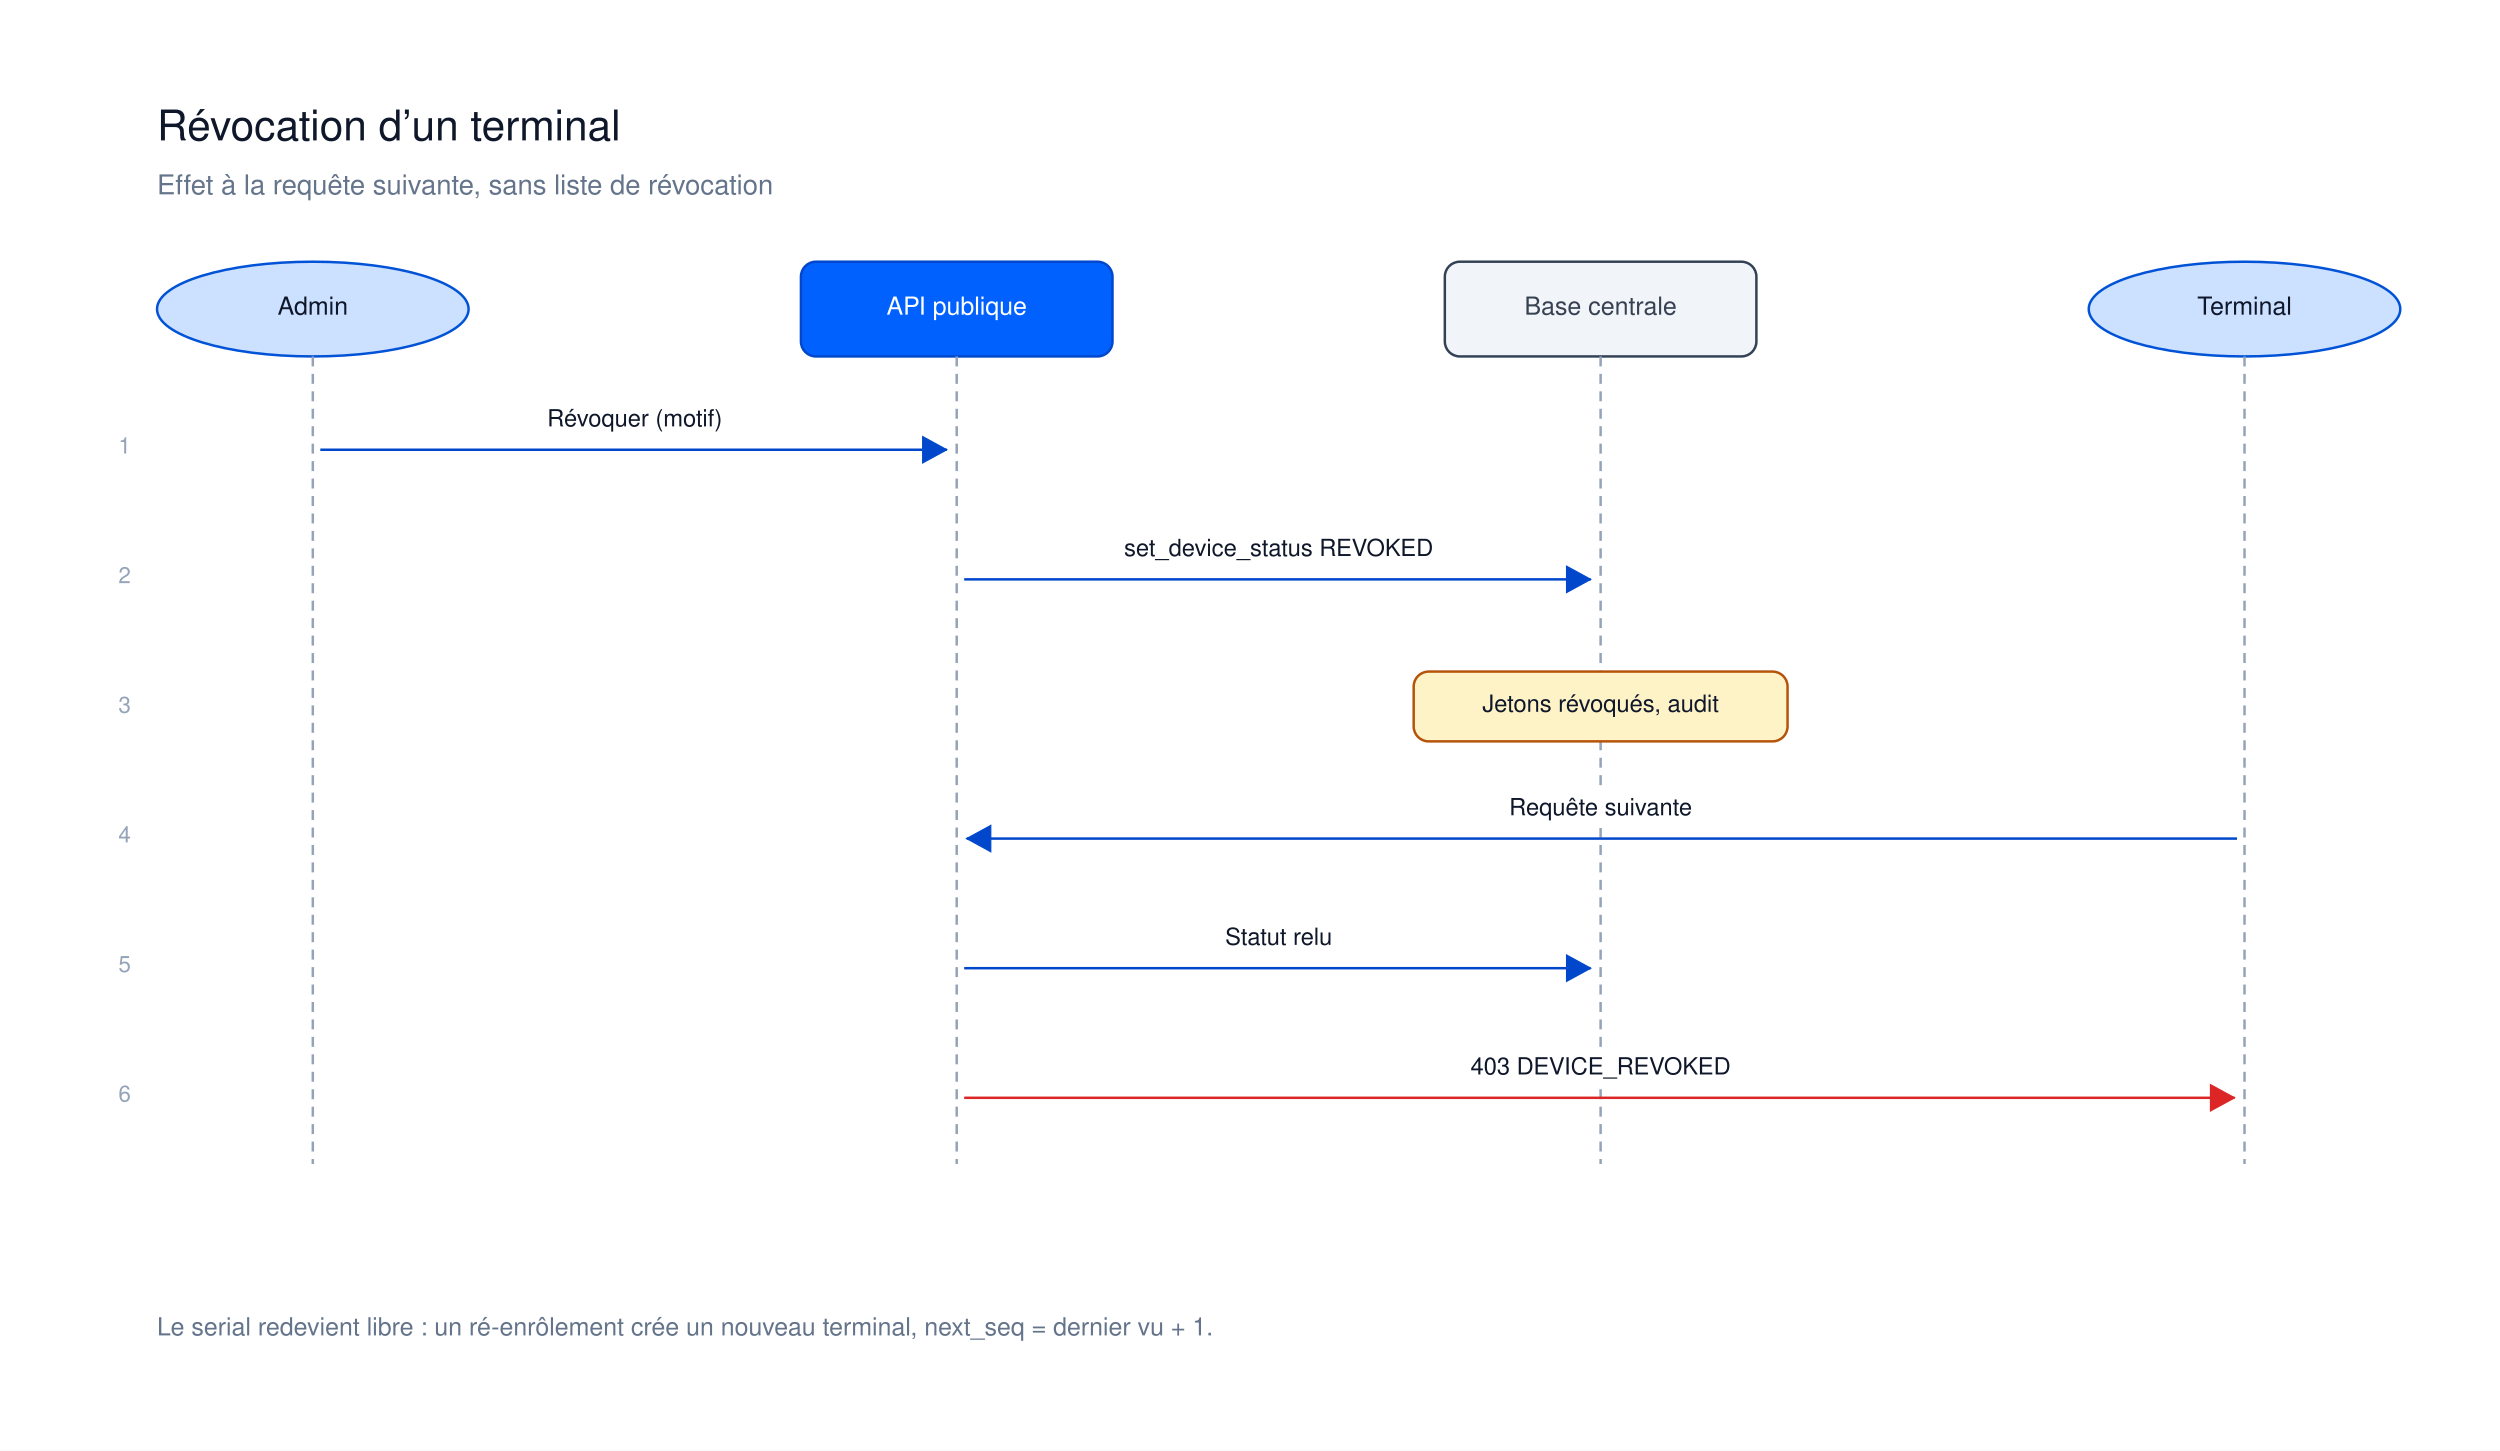
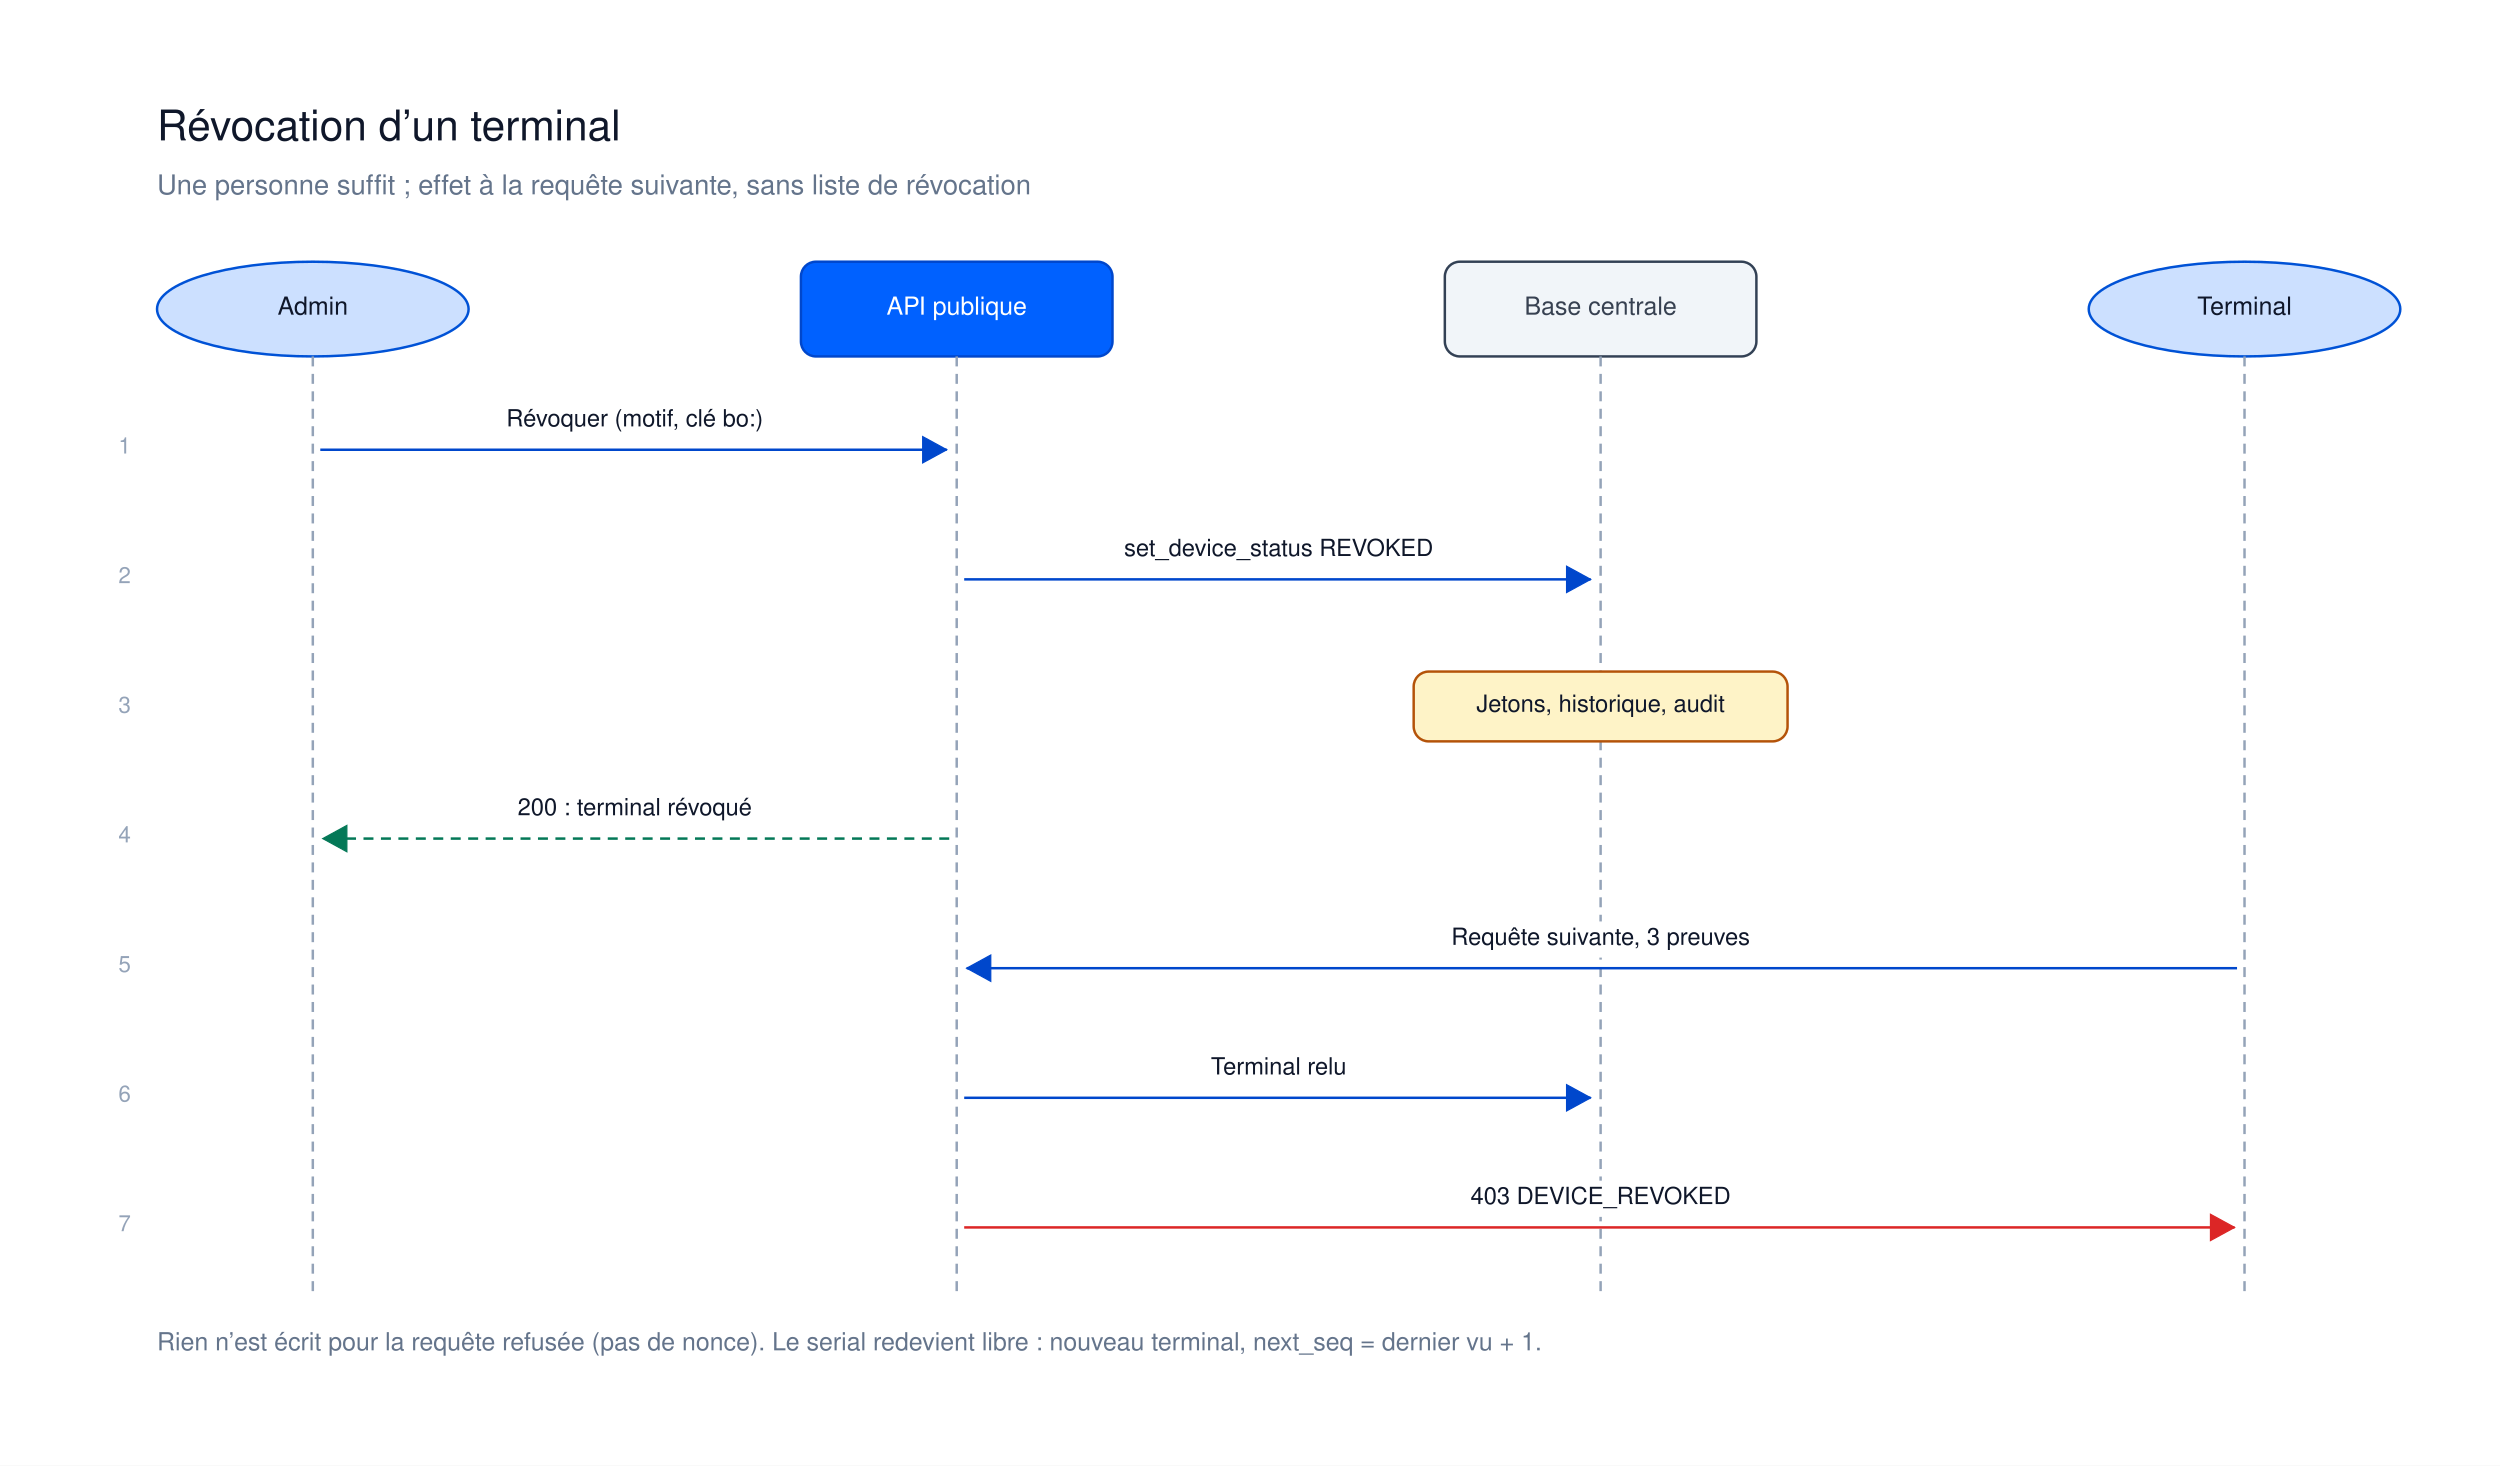
- <svg xmlns="http://www.w3.org/2000/svg" width="2006" height="1164" viewBox="0 0 2006 1164">
+ <svg xmlns="http://www.w3.org/2000/svg" width="2006" height="1176" viewBox="0 0 2006 1176">
  <rect width="100%" height="100%" fill="#FFFFFF" />
  <g transform="translate(66,50)">
    <ellipse cx="185.0" cy="198.0" rx="125.0" ry="38.0" fill="#CCE0FF" stroke="#0052D6" stroke-width="2" />
-     <polyline points="185.0,236 185.0,884" fill="none" stroke="#94A3B8" stroke-width="2" stroke-dasharray="8,6" />
+     <polyline points="185.0,236 185.0,988" fill="none" stroke="#94A3B8" stroke-width="2" stroke-dasharray="8,6" />
    <rect x="576.667" y="160" width="250" height="76" rx="12" ry="12" fill="#0061FF" stroke="#0047CC" stroke-width="2" />
-     <polyline points="701.667,236 701.667,884" fill="none" stroke="#94A3B8" stroke-width="2" stroke-dasharray="8,6" />
+     <polyline points="701.667,236 701.667,988" fill="none" stroke="#94A3B8" stroke-width="2" stroke-dasharray="8,6" />
    <rect x="1093.333" y="160" width="250" height="76" rx="12" ry="12" fill="#F1F5F9" stroke="#334155" stroke-width="2" />
-     <polyline points="1218.333,236 1218.333,884" fill="none" stroke="#94A3B8" stroke-width="2" stroke-dasharray="8,6" />
+     <polyline points="1218.333,236 1218.333,988" fill="none" stroke="#94A3B8" stroke-width="2" stroke-dasharray="8,6" />
    <ellipse cx="1735.0" cy="198.0" rx="125.0" ry="38.0" fill="#CCE0FF" stroke="#0052D6" stroke-width="2" />
-     <polyline points="1735.0,236 1735.0,884" fill="none" stroke="#94A3B8" stroke-width="2" stroke-dasharray="8,6" />
+     <polyline points="1735.0,236 1735.0,988" fill="none" stroke="#94A3B8" stroke-width="2" stroke-dasharray="8,6" />
    <polyline points="191.0,310.88 693.667,310.88" fill="none" stroke="#0047CC" stroke-width="2" />
    <polygon points="693.667,310.88 674.36,321.427 674.36,300.333" fill="#0047CC" stroke="#0047CC" stroke-width="1" />
-     <rect x="350.133" y="273.88" width="186.4" height="28" rx="0" ry="0" fill="#FFFFFF" stroke="#FFFFFF" stroke-width="1" />
+     <rect x="303.333" y="273.88" width="280.0" height="28" rx="0" ry="0" fill="#FFFFFF" stroke="#FFFFFF" stroke-width="1" />
    <polyline points="707.667,414.88 1210.333,414.88" fill="none" stroke="#0047CC" stroke-width="2" />
    <polygon points="1210.333,414.88 1191.027,425.427 1191.027,404.333" fill="#0047CC" stroke="#0047CC" stroke-width="1" />
    <rect x="820.0" y="377.88" width="280.0" height="28" rx="0" ry="0" fill="#FFFFFF" stroke="#FFFFFF" stroke-width="1" />
    <rect x="1068.333" y="488.88" width="300" height="56" rx="12" ry="12" fill="#FEF3C7" stroke="#B45309" stroke-width="2" />
-     <polyline points="1729.0,622.88 709.667,622.88" fill="none" stroke="#0047CC" stroke-width="2" />
-     <polygon points="709.667,622.88 728.973,612.333 728.973,633.427" fill="#0047CC" stroke="#0047CC" stroke-width="1" />
-     <rect x="1125.133" y="585.88" width="186.4" height="28" rx="0" ry="0" fill="#FFFFFF" stroke="#FFFFFF" stroke-width="1" />
-     <polyline points="707.667,726.88 1210.333,726.88" fill="none" stroke="#0047CC" stroke-width="2" />
-     <polygon points="1210.333,726.88 1191.027,737.427 1191.027,716.333" fill="#0047CC" stroke="#0047CC" stroke-width="1" />
-     <rect x="892.8" y="689.88" width="134.4" height="28" rx="0" ry="0" fill="#FFFFFF" stroke="#FFFFFF" stroke-width="1" />
-     <polyline points="707.667,830.88 1727.0,830.88" fill="none" stroke="#DC2626" stroke-width="2" />
-     <polygon points="1727.0,830.88 1707.693,841.427 1707.693,820.333" fill="#DC2626" stroke="#DC2626" stroke-width="1" />
-     <rect x="1114.733" y="793.88" width="207.2" height="28" rx="0" ry="0" fill="#FFFFFF" stroke="#FFFFFF" stroke-width="1" />
+     <polyline points="695.667,622.88 193.0,622.88" fill="none" stroke="#047857" stroke-width="2" stroke-dasharray="8,6" />
+     <polygon points="193.0,622.88 212.307,612.333 212.307,633.427" fill="#047857" stroke="#047857" stroke-width="1" />
+     <rect x="318.933" y="585.88" width="248.8" height="28" rx="0" ry="0" fill="#FFFFFF" stroke="#FFFFFF" stroke-width="1" />
+     <polyline points="1729.0,726.88 709.667,726.88" fill="none" stroke="#0047CC" stroke-width="2" />
+     <polygon points="709.667,726.88 728.973,716.333 728.973,737.427" fill="#0047CC" stroke="#0047CC" stroke-width="1" />
+     <rect x="1067.933" y="689.88" width="300.8" height="28" rx="0" ry="0" fill="#FFFFFF" stroke="#FFFFFF" stroke-width="1" />
+     <polyline points="707.667,830.88 1210.333,830.88" fill="none" stroke="#0047CC" stroke-width="2" />
+     <polygon points="1210.333,830.88 1191.027,841.427 1191.027,820.333" fill="#0047CC" stroke="#0047CC" stroke-width="1" />
+     <rect x="882.4" y="793.88" width="155.2" height="28" rx="0" ry="0" fill="#FFFFFF" stroke="#FFFFFF" stroke-width="1" />
+     <polyline points="707.667,934.88 1727.0,934.88" fill="none" stroke="#DC2626" stroke-width="2" />
+     <polygon points="1727.0,934.88 1707.693,945.427 1707.693,924.333" fill="#DC2626" stroke="#DC2626" stroke-width="1" />
+     <rect x="1114.733" y="897.88" width="207.2" height="28" rx="0" ry="0" fill="#FFFFFF" stroke="#FFFFFF" stroke-width="1" />
    <text x="60" y="62.65" font-family="Helvetica Neue, Helvetica, Arial, sans-serif" font-size="34" font-weight="400" fill="#0F172A" text-anchor="start">Révocation d’un terminal</text>
-     <text x="60" y="105.95" font-family="Helvetica Neue, Helvetica, Arial, sans-serif" font-size="22" font-weight="400" fill="#64748B" text-anchor="start">Effet à la requête suivante, sans liste de révocation</text>
+     <text x="60" y="105.95" font-family="Helvetica Neue, Helvetica, Arial, sans-serif" font-size="22" font-weight="400" fill="#64748B" text-anchor="start">Une personne suffit ; effet à la requête suivante, sans liste de révocation</text>
    <text x="185.0" y="202.5" font-family="Helvetica Neue, Helvetica, Arial, sans-serif" font-size="20" font-weight="400" fill="#0F172A" text-anchor="middle">Admin</text>
    <text x="701.667" y="202.5" font-family="Helvetica Neue, Helvetica, Arial, sans-serif" font-size="20" font-weight="400" fill="#FFFFFF" text-anchor="middle">API publique</text>
    <text x="1218.333" y="202.5" font-family="Helvetica Neue, Helvetica, Arial, sans-serif" font-size="20" font-weight="400" fill="#374151" text-anchor="middle">Base centrale</text>
    <text x="1735.0" y="202.5" font-family="Helvetica Neue, Helvetica, Arial, sans-serif" font-size="20" font-weight="400" fill="#0F172A" text-anchor="middle">Terminal</text>
-     <text x="443.333" y="292.155" font-family="Helvetica Neue, Helvetica, Arial, sans-serif" font-size="19" font-weight="400" fill="#0F172A" text-anchor="middle">Révoquer (motif)</text>
+     <text x="443.333" y="292.155" font-family="Helvetica Neue, Helvetica, Arial, sans-serif" font-size="19" font-weight="400" fill="#0F172A" text-anchor="middle">Révoquer (motif, clé bo:)</text>
    <text x="34.0" y="313.93" font-family="Helvetica Neue, Helvetica, Arial, sans-serif" font-size="18" font-weight="400" fill="#94A3B8" text-anchor="middle">1</text>
    <text x="960.0" y="396.155" font-family="Helvetica Neue, Helvetica, Arial, sans-serif" font-size="19" font-weight="400" fill="#0F172A" text-anchor="middle">set_device_status REVOKED</text>
    <text x="34.0" y="417.93" font-family="Helvetica Neue, Helvetica, Arial, sans-serif" font-size="18" font-weight="400" fill="#94A3B8" text-anchor="middle">2</text>
-     <text x="1218.333" y="521.155" font-family="Helvetica Neue, Helvetica, Arial, sans-serif" font-size="19" font-weight="400" fill="#0F172A" text-anchor="middle">Jetons révoqués, audit</text>
+     <text x="1218.333" y="521.155" font-family="Helvetica Neue, Helvetica, Arial, sans-serif" font-size="19" font-weight="400" fill="#0F172A" text-anchor="middle">Jetons, historique, audit</text>
    <text x="34.0" y="521.93" font-family="Helvetica Neue, Helvetica, Arial, sans-serif" font-size="18" font-weight="400" fill="#94A3B8" text-anchor="middle">3</text>
-     <text x="1218.333" y="604.155" font-family="Helvetica Neue, Helvetica, Arial, sans-serif" font-size="19" font-weight="400" fill="#0F172A" text-anchor="middle">Requête suivante</text>
+     <text x="443.333" y="604.155" font-family="Helvetica Neue, Helvetica, Arial, sans-serif" font-size="19" font-weight="400" fill="#0F172A" text-anchor="middle">200 : terminal révoqué</text>
    <text x="34.0" y="625.93" font-family="Helvetica Neue, Helvetica, Arial, sans-serif" font-size="18" font-weight="400" fill="#94A3B8" text-anchor="middle">4</text>
-     <text x="960.0" y="708.155" font-family="Helvetica Neue, Helvetica, Arial, sans-serif" font-size="19" font-weight="400" fill="#0F172A" text-anchor="middle">Statut relu</text>
+     <text x="1218.333" y="708.155" font-family="Helvetica Neue, Helvetica, Arial, sans-serif" font-size="19" font-weight="400" fill="#0F172A" text-anchor="middle">Requête suivante, 3 preuves</text>
    <text x="34.0" y="729.93" font-family="Helvetica Neue, Helvetica, Arial, sans-serif" font-size="18" font-weight="400" fill="#94A3B8" text-anchor="middle">5</text>
-     <text x="1218.333" y="812.155" font-family="Helvetica Neue, Helvetica, Arial, sans-serif" font-size="19" font-weight="400" fill="#0F172A" text-anchor="middle">403 DEVICE_REVOKED</text>
+     <text x="960.0" y="812.155" font-family="Helvetica Neue, Helvetica, Arial, sans-serif" font-size="19" font-weight="400" fill="#0F172A" text-anchor="middle">Terminal relu</text>
    <text x="34.0" y="833.93" font-family="Helvetica Neue, Helvetica, Arial, sans-serif" font-size="18" font-weight="400" fill="#94A3B8" text-anchor="middle">6</text>
-     <text x="60" y="1021.5" font-family="Helvetica Neue, Helvetica, Arial, sans-serif" font-size="20" font-weight="400" fill="#64748B" text-anchor="start">Le serial redevient libre : un ré-enrôlement crée un nouveau terminal, next_seq = dernier vu + 1.</text>
+     <text x="1218.333" y="916.155" font-family="Helvetica Neue, Helvetica, Arial, sans-serif" font-size="19" font-weight="400" fill="#0F172A" text-anchor="middle">403 DEVICE_REVOKED</text>
+     <text x="34.0" y="937.93" font-family="Helvetica Neue, Helvetica, Arial, sans-serif" font-size="18" font-weight="400" fill="#94A3B8" text-anchor="middle">7</text>
+     <text x="60" y="1033.5" font-family="Helvetica Neue, Helvetica, Arial, sans-serif" font-size="20" font-weight="400" fill="#64748B" text-anchor="start">Rien n’est écrit pour la requête refusée (pas de nonce). Le serial redevient libre : nouveau terminal, next_seq = dernier vu + 1.</text>
  </g>
</svg>
